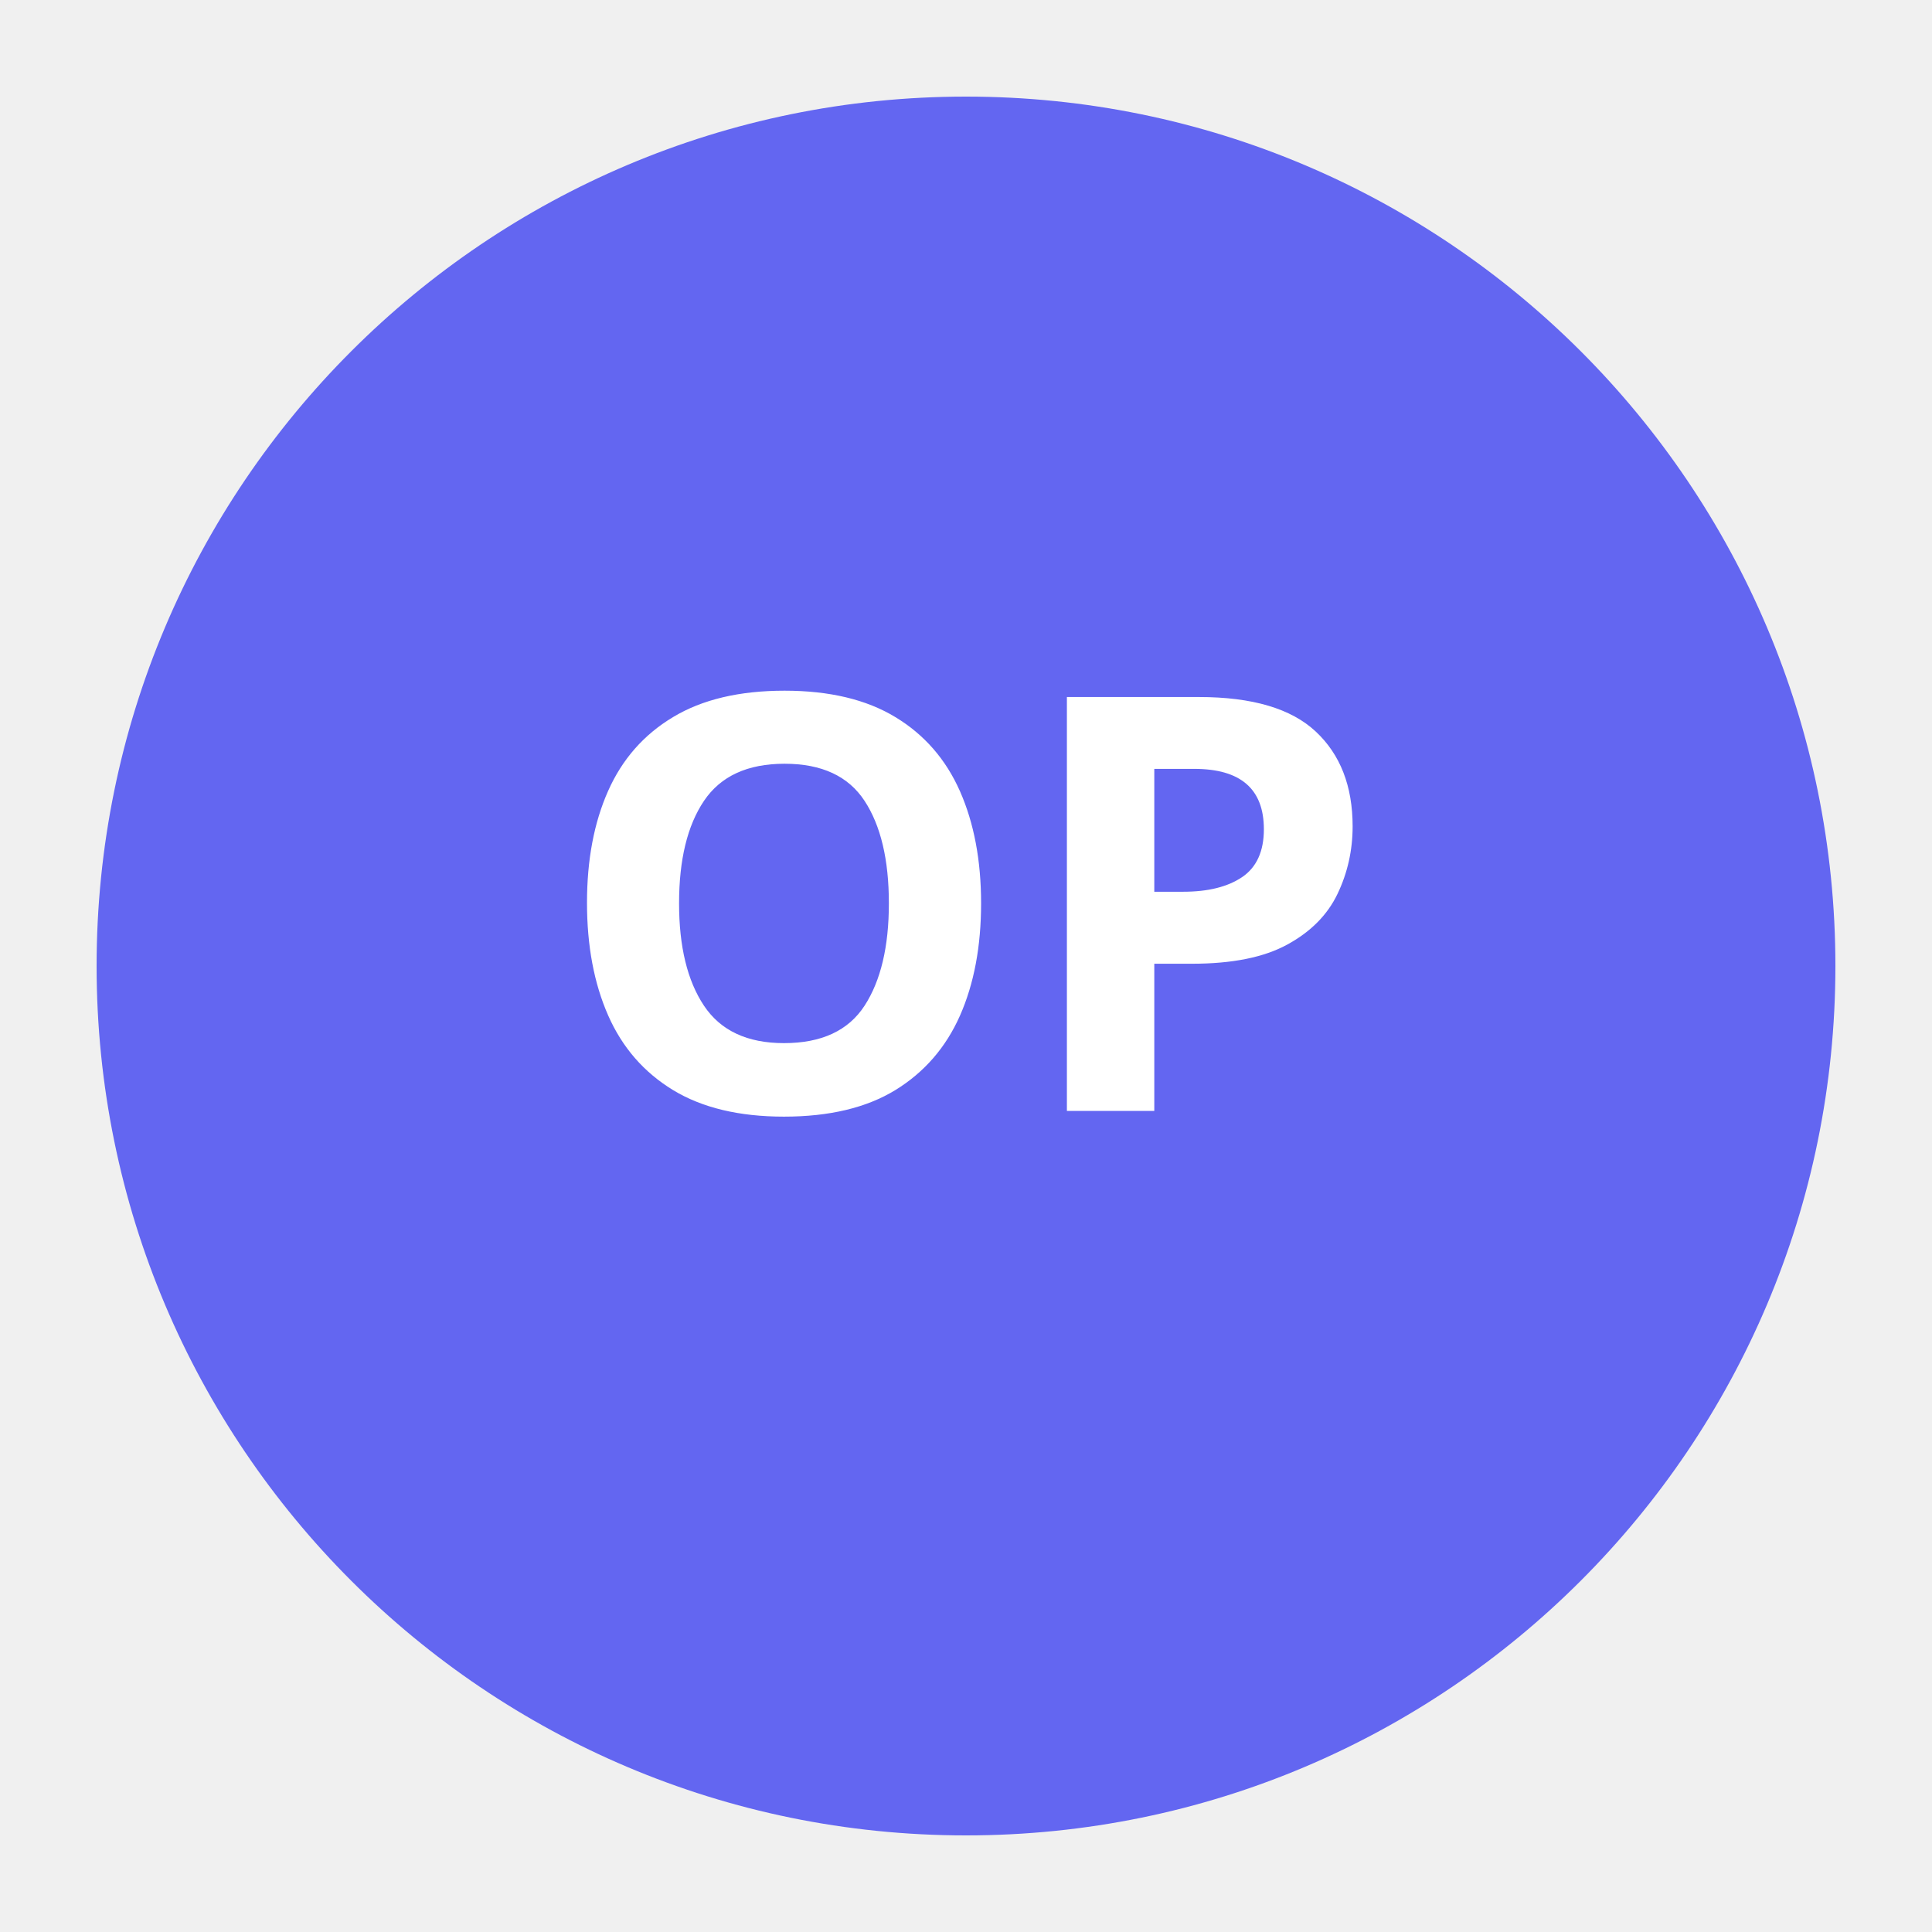
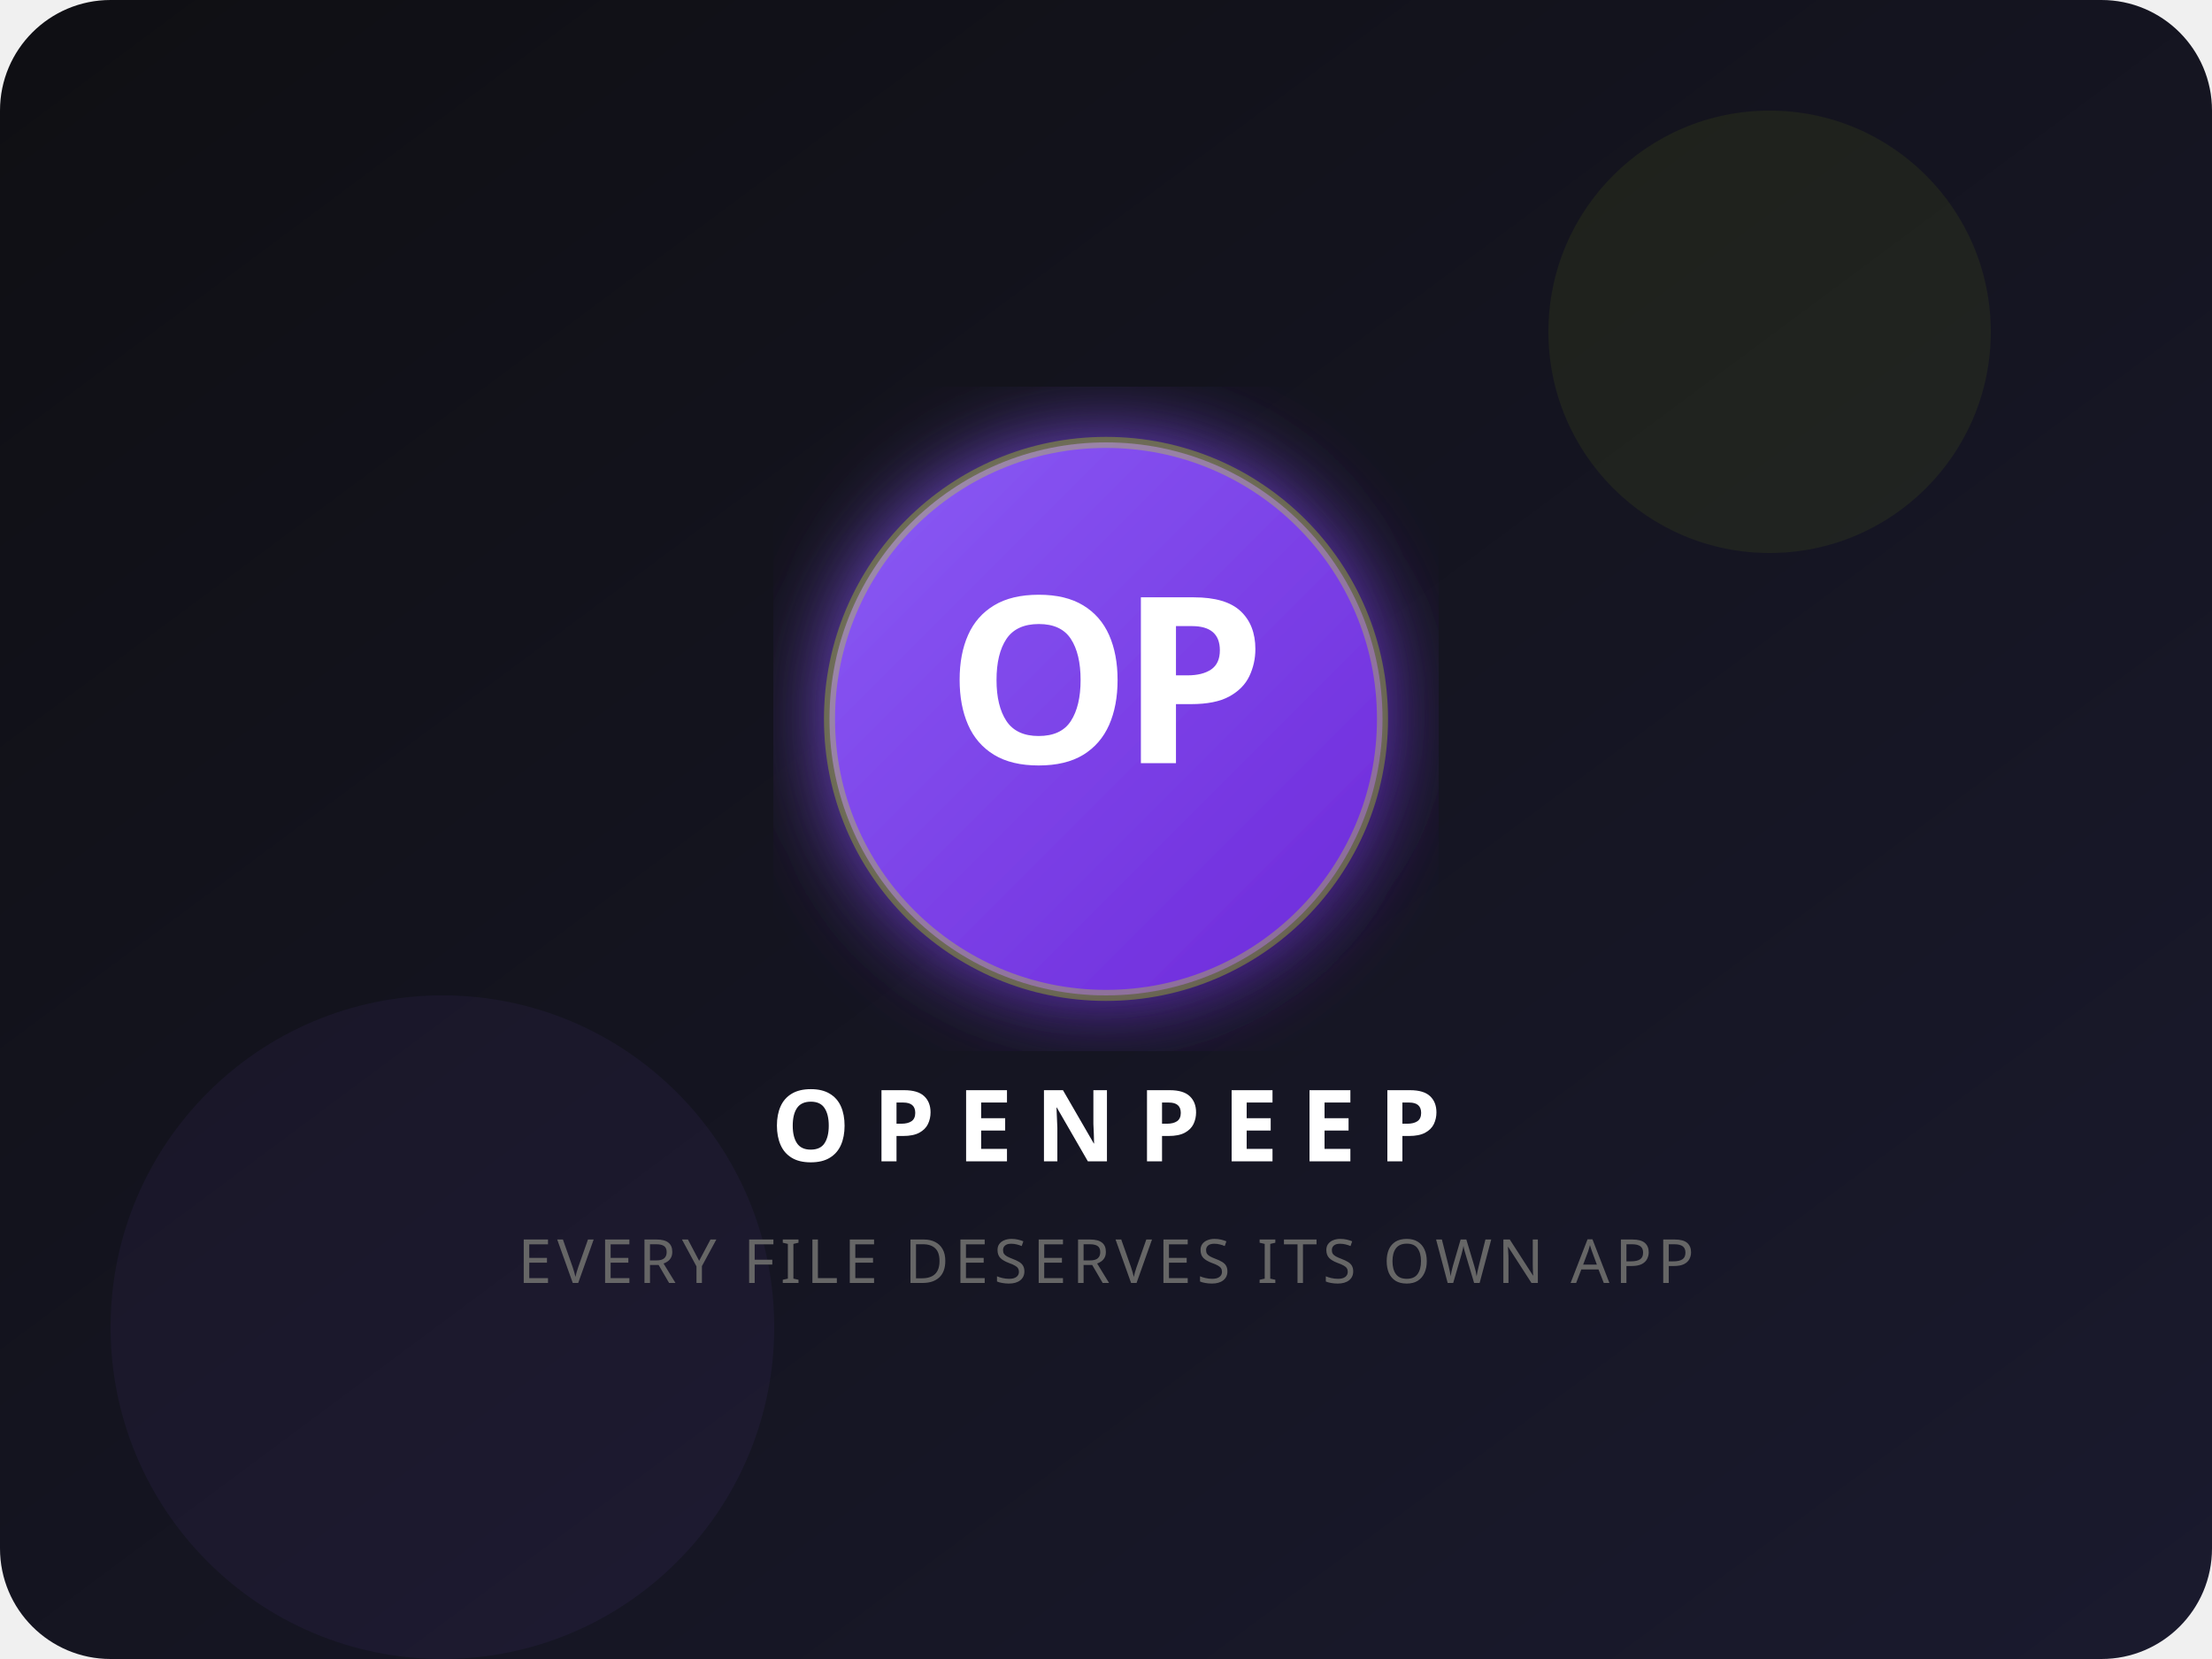
- <svg xmlns="http://www.w3.org/2000/svg" viewBox="0 0 200 200" width="200" height="200">
-   <circle cx="100" cy="100" r="90" fill="#6366f1" />
-   <text x="100" y="115" text-anchor="middle" font-family="system-ui" font-size="60" font-weight="bold" fill="white">OP</text>
+ <svg xmlns="http://www.w3.org/2000/svg" viewBox="0 0 400 300" width="400" height="300">
+   <defs>
+     <linearGradient id="bg" x1="0" y1="0" x2="1" y2="1">
+       <stop offset="0%" stop-color="#0f0f13" />
+       <stop offset="100%" stop-color="#1a1a2e" />
+     </linearGradient>
+     <linearGradient id="accent" x1="0" y1="0" x2="0" y2="1">
+       <stop offset="0%" stop-color="#CCFF00" />
+       <stop offset="100%" stop-color="#99cc00" />
+     </linearGradient>
+     <linearGradient id="purple" x1="0" y1="0" x2="1" y2="1">
+       <stop offset="0%" stop-color="#8b5cf6" />
+       <stop offset="100%" stop-color="#6d28d9" />
+     </linearGradient>
+     <filter id="glow">
+       <feGaussianBlur stdDeviation="8" result="blur" />
+       <feMerge>
+         <feMergeNode in="blur" />
+         <feMergeNode in="SourceGraphic" />
+       </feMerge>
+     </filter>
+   </defs>
+   <rect width="400" height="300" rx="20" fill="url(#bg)" />
+   <circle cx="320" cy="60" r="40" fill="#CCFF00" opacity="0.06" />
+   <circle cx="80" cy="240" r="60" fill="#8b5cf6" opacity="0.06" />
+   <g transform="translate(200,130)">
+     <circle r="50" fill="url(#purple)" filter="url(#glow)" />
+     <circle r="50" fill="none" stroke="#CCFF00" stroke-width="2" opacity="0.3" />
+     <text y="8" text-anchor="middle" font-family="system-ui" font-size="42" font-weight="800" fill="white" letter-spacing="-2">OP</text>
+   </g>
+   <text x="200" y="210" text-anchor="middle" font-family="system-ui" font-size="18" font-weight="700" fill="white" letter-spacing="4">OPENPEEP</text>
+   <text x="200" y="232" text-anchor="middle" font-family="system-ui" font-size="11" fill="#666" letter-spacing="1">EVERY FILE DESERVES ITS OWN APP</text>
</svg>
